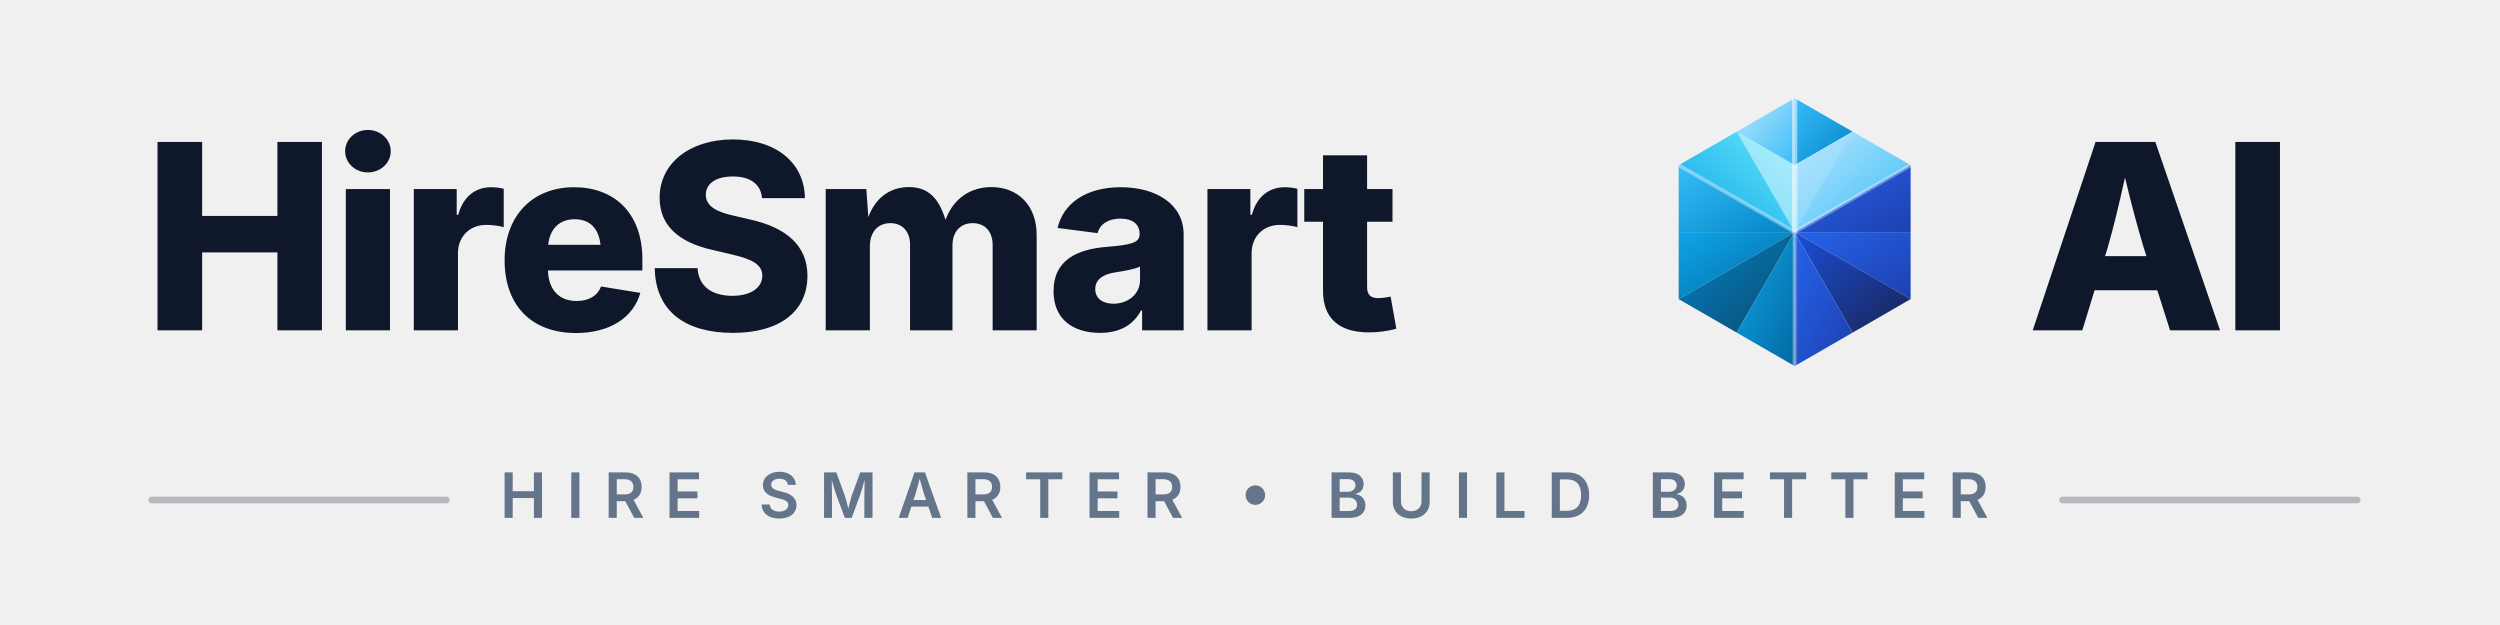
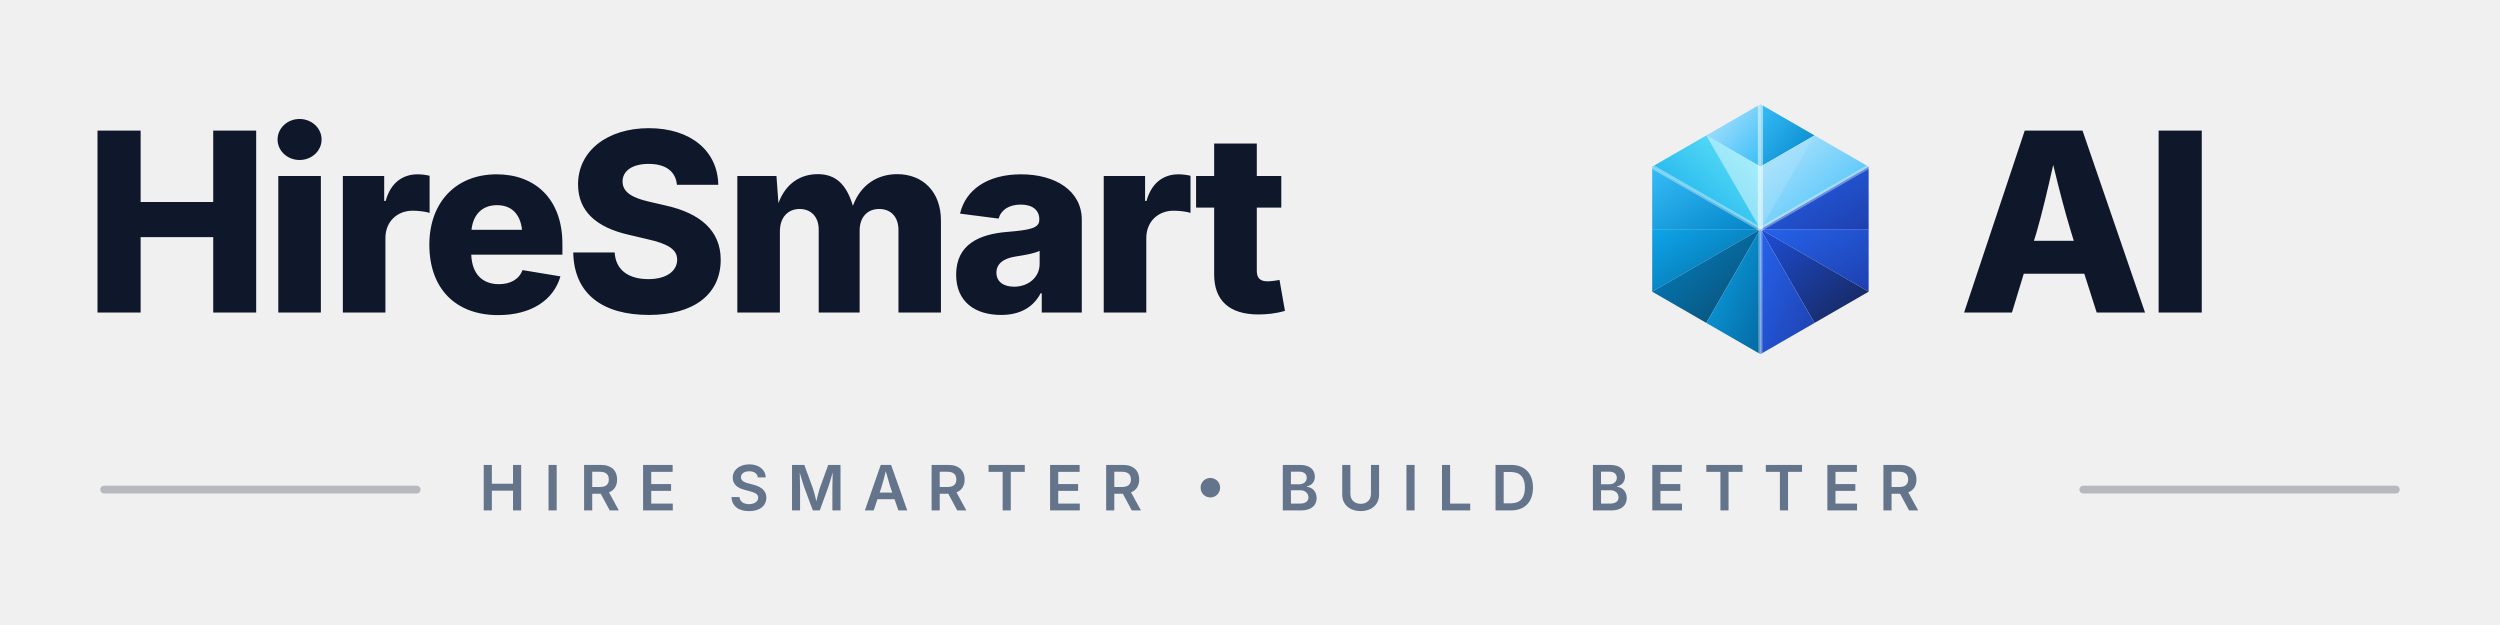
- <svg xmlns="http://www.w3.org/2000/svg" viewBox="0 0 560 140" width="560" height="140" role="img" aria-label="HireSmart AI — Hire Smarter • Build Better">
+ <svg xmlns="http://www.w3.org/2000/svg" viewBox="0 0 480 120" width="480" height="120" role="img" aria-label="HireSmart AI — Hire Smarter • Build Better">
  <defs>
-     <linearGradient id="hs-full-facet-cyan-top-dark" x1="0%" y1="0%" x2="100%" y2="100%">
+     <linearGradient id="hs-full-cyan-top-dark" x1="0%" y1="0%" x2="100%" y2="100%">
      <stop offset="0%" stop-color="#bae6fd" />
      <stop offset="100%" stop-color="#38bdf8" />
    </linearGradient>
-     <linearGradient id="hs-full-facet-cyan-mid-dark" x1="0%" y1="0%" x2="100%" y2="100%">
+     <linearGradient id="hs-full-cyan-mid-dark" x1="0%" y1="0%" x2="100%" y2="100%">
      <stop offset="0%" stop-color="#38bdf8" />
      <stop offset="100%" stop-color="#0284c7" />
    </linearGradient>
-     <linearGradient id="hs-full-facet-cyan-glow-dark" x1="100%" y1="0%" x2="0%" y2="100%">
+     <linearGradient id="hs-full-cyan-glow-dark" x1="100%" y1="0%" x2="0%" y2="100%">
      <stop offset="0%" stop-color="#67e8f9" />
      <stop offset="100%" stop-color="#0ea5e9" />
    </linearGradient>
-     <linearGradient id="hs-full-facet-blue-left-dark" x1="0%" y1="0%" x2="100%" y2="100%">
+     <linearGradient id="hs-full-blue-left-dark" x1="0%" y1="0%" x2="100%" y2="100%">
      <stop offset="0%" stop-color="#0ea5e9" />
      <stop offset="100%" stop-color="#0369a1" />
    </linearGradient>
-     <linearGradient id="hs-full-facet-blue-deep-dark" x1="0%" y1="0%" x2="100%" y2="100%">
+     <linearGradient id="hs-full-blue-deep-dark" x1="0%" y1="0%" x2="100%" y2="100%">
      <stop offset="0%" stop-color="#0284c7" />
      <stop offset="100%" stop-color="#0c4a6e" />
    </linearGradient>
-     <linearGradient id="hs-full-facet-blue-right-dark" x1="0%" y1="0%" x2="100%" y2="100%">
+     <linearGradient id="hs-full-blue-right-dark" x1="0%" y1="0%" x2="100%" y2="100%">
      <stop offset="0%" stop-color="#2563eb" />
      <stop offset="100%" stop-color="#1e40af" />
    </linearGradient>
-     <linearGradient id="hs-full-facet-blue-dark-dark" x1="0%" y1="0%" x2="100%" y2="100%">
+     <linearGradient id="hs-full-blue-dark-dark" x1="0%" y1="0%" x2="100%" y2="100%">
      <stop offset="0%" stop-color="#1d4ed8" />
      <stop offset="100%" stop-color="#172554" />
    </linearGradient>
  </defs>
-   <g id="hiresmart-logo-content">
-     <text x="32" y="74" font-family="Inter, system-ui, -apple-system, BlinkMacSystemFont, 'Segoe UI', Roboto, sans-serif" font-size="58" font-weight="800" letter-spacing="-1.2" fill="#0f172a">HireSmart</text>
-     <g id="faceted-cube">
-       <polygon points="402,22.00 389.01,29.50 402,37.00" fill="url(#hs-full-facet-cyan-top-dark)" />
-       <polygon points="402,22.00 414.99,29.50 402,37.00" fill="url(#hs-full-facet-cyan-mid-dark)" />
-       <polygon points="389.01,29.50 376.02,37.00 402,52.00 402,37.00" fill="url(#hs-full-facet-cyan-glow-dark)" />
-       <polygon points="414.99,29.50 427.98,37.00 402,52.00 402,37.00" fill="url(#hs-full-facet-cyan-top-dark)" />
-       <polygon points="376.02,37.00 376.02,52.00 402,52.00" fill="url(#hs-full-facet-cyan-mid-dark)" />
-       <polygon points="376.02,52.00 376.02,67.00 389.01,59.50 402,52.00" fill="url(#hs-full-facet-blue-left-dark)" />
-       <polygon points="376.02,67.00 389.01,74.50 402,52.00" fill="url(#hs-full-facet-blue-deep-dark)" />
-       <polygon points="389.01,74.50 402,82.00 402,52.00" fill="url(#hs-full-facet-blue-left-dark)" />
-       <polygon points="427.98,37.00 427.98,52.00 402,52.00" fill="url(#hs-full-facet-blue-right-dark)" />
-       <polygon points="427.98,52.00 427.98,67.00 414.99,59.50 402,52.00" fill="url(#hs-full-facet-blue-right-dark)" />
-       <polygon points="427.98,67.00 414.99,74.50 402,52.00" fill="url(#hs-full-facet-blue-dark-dark)" />
-       <polygon points="414.99,74.50 402,82.00 402,52.00" fill="url(#hs-full-facet-blue-right-dark)" />
-       <polygon points="402,37.00 402,52.00 389.01,29.50" fill="#ffffff" opacity="0.45" />
-       <polygon points="402,37.00 402,52.00 414.99,29.50" fill="#bae6fd" opacity="0.3" />
-       <line x1="402" y1="22.00" x2="402" y2="52.00" stroke="#ffffff" stroke-width="1.2" stroke-opacity="0.5" />
-       <line x1="376.02" y1="37.00" x2="402" y2="52.00" stroke="#ffffff" stroke-width="0.9" stroke-opacity="0.35" />
-       <line x1="427.98" y1="37.00" x2="402" y2="52.00" stroke="#ffffff" stroke-width="0.9" stroke-opacity="0.35" />
-       <line x1="402" y1="82.00" x2="402" y2="52.00" stroke="#ffffff" stroke-width="0.9" stroke-opacity="0.35" />
+   <g id="hiresmart-brand-artwork">
+     <text x="16" y="60" font-family="Inter, system-ui, -apple-system, sans-serif" font-size="48" font-weight="800" letter-spacing="-1.2" fill="#0f172a">HireSmart</text>
+     <g id="diamond-cube">
+       <polygon points="338,20.00 327.61,26.00 338,32.00" fill="url(#hs-full-cyan-top-dark)" />
+       <polygon points="338,20.00 348.39,26.00 338,32.00" fill="url(#hs-full-cyan-mid-dark)" />
+       <polygon points="327.61,26.00 317.22,32.00 338,44.00 338,32.00" fill="url(#hs-full-cyan-glow-dark)" />
+       <polygon points="348.39,26.00 358.78,32.00 338,44.00 338,32.00" fill="url(#hs-full-cyan-top-dark)" />
+       <polygon points="317.22,32.00 317.22,44.00 338,44.00" fill="url(#hs-full-cyan-mid-dark)" />
+       <polygon points="317.22,44.00 317.22,56.00 327.61,50.00 338,44.00" fill="url(#hs-full-blue-left-dark)" />
+       <polygon points="317.22,56.00 327.61,62.00 338,44.00" fill="url(#hs-full-blue-deep-dark)" />
+       <polygon points="327.61,62.00 338,68.00 338,44.00" fill="url(#hs-full-blue-left-dark)" />
+       <polygon points="358.78,32.00 358.78,44.00 338,44.00" fill="url(#hs-full-blue-right-dark)" />
+       <polygon points="358.78,44.00 358.78,56.00 348.39,50.00 338,44.00" fill="url(#hs-full-blue-right-dark)" />
+       <polygon points="358.78,56.00 348.39,62.00 338,44.00" fill="url(#hs-full-blue-dark-dark)" />
+       <polygon points="348.39,62.00 338,68.00 338,44.00" fill="url(#hs-full-blue-right-dark)" />
+       <polygon points="338,32.00 338,44.00 327.61,26.00" fill="#ffffff" opacity="0.45" />
+       <polygon points="338,32.00 338,44.00 348.39,26.00" fill="#bae6fd" opacity="0.3" />
+       <line x1="338" y1="20.00" x2="338" y2="44.00" stroke="#ffffff" stroke-width="1.0" stroke-opacity="0.5" />
+       <line x1="317.22" y1="32.00" x2="338" y2="44.00" stroke="#ffffff" stroke-width="0.8" stroke-opacity="0.35" />
+       <line x1="358.78" y1="32.00" x2="338" y2="44.00" stroke="#ffffff" stroke-width="0.8" stroke-opacity="0.35" />
+       <line x1="338" y1="68.00" x2="338" y2="44.00" stroke="#ffffff" stroke-width="0.8" stroke-opacity="0.35" />
    </g>
-     <text x="454" y="74" font-family="Inter, system-ui, -apple-system, BlinkMacSystemFont, 'Segoe UI', Roboto, sans-serif" font-size="58" font-weight="800" letter-spacing="-1.2" fill="#0f172a">AI</text>
-     <line x1="34" y1="112" x2="100" y2="112" stroke="rgba(15, 23, 42, 0.25)" stroke-width="1.5" stroke-linecap="round" />
-     <text x="112" y="116" font-family="Inter, system-ui, -apple-system, BlinkMacSystemFont, 'Segoe UI', Roboto, sans-serif" font-size="14" font-weight="600" letter-spacing="4.5" fill="#64748b">HIRE SMARTER  •  BUILD BETTER</text>
-     <line x1="462" y1="112" x2="528" y2="112" stroke="rgba(15, 23, 42, 0.25)" stroke-width="1.5" stroke-linecap="round" />
+     <text x="376" y="60" font-family="Inter, system-ui, -apple-system, sans-serif" font-size="48" font-weight="800" letter-spacing="-1.2" fill="#0f172a">AI</text>
+     <line x1="20" y1="94" x2="80" y2="94" stroke="rgba(15, 23, 42, 0.25)" stroke-width="1.5" stroke-linecap="round" />
+     <text x="92" y="98" font-family="Inter, system-ui, -apple-system, sans-serif" font-size="12" font-weight="600" letter-spacing="3.5" fill="#64748b">HIRE SMARTER  •  BUILD BETTER</text>
+     <line x1="400" y1="94" x2="460" y2="94" stroke="rgba(15, 23, 42, 0.25)" stroke-width="1.5" stroke-linecap="round" />
  </g>
</svg>
